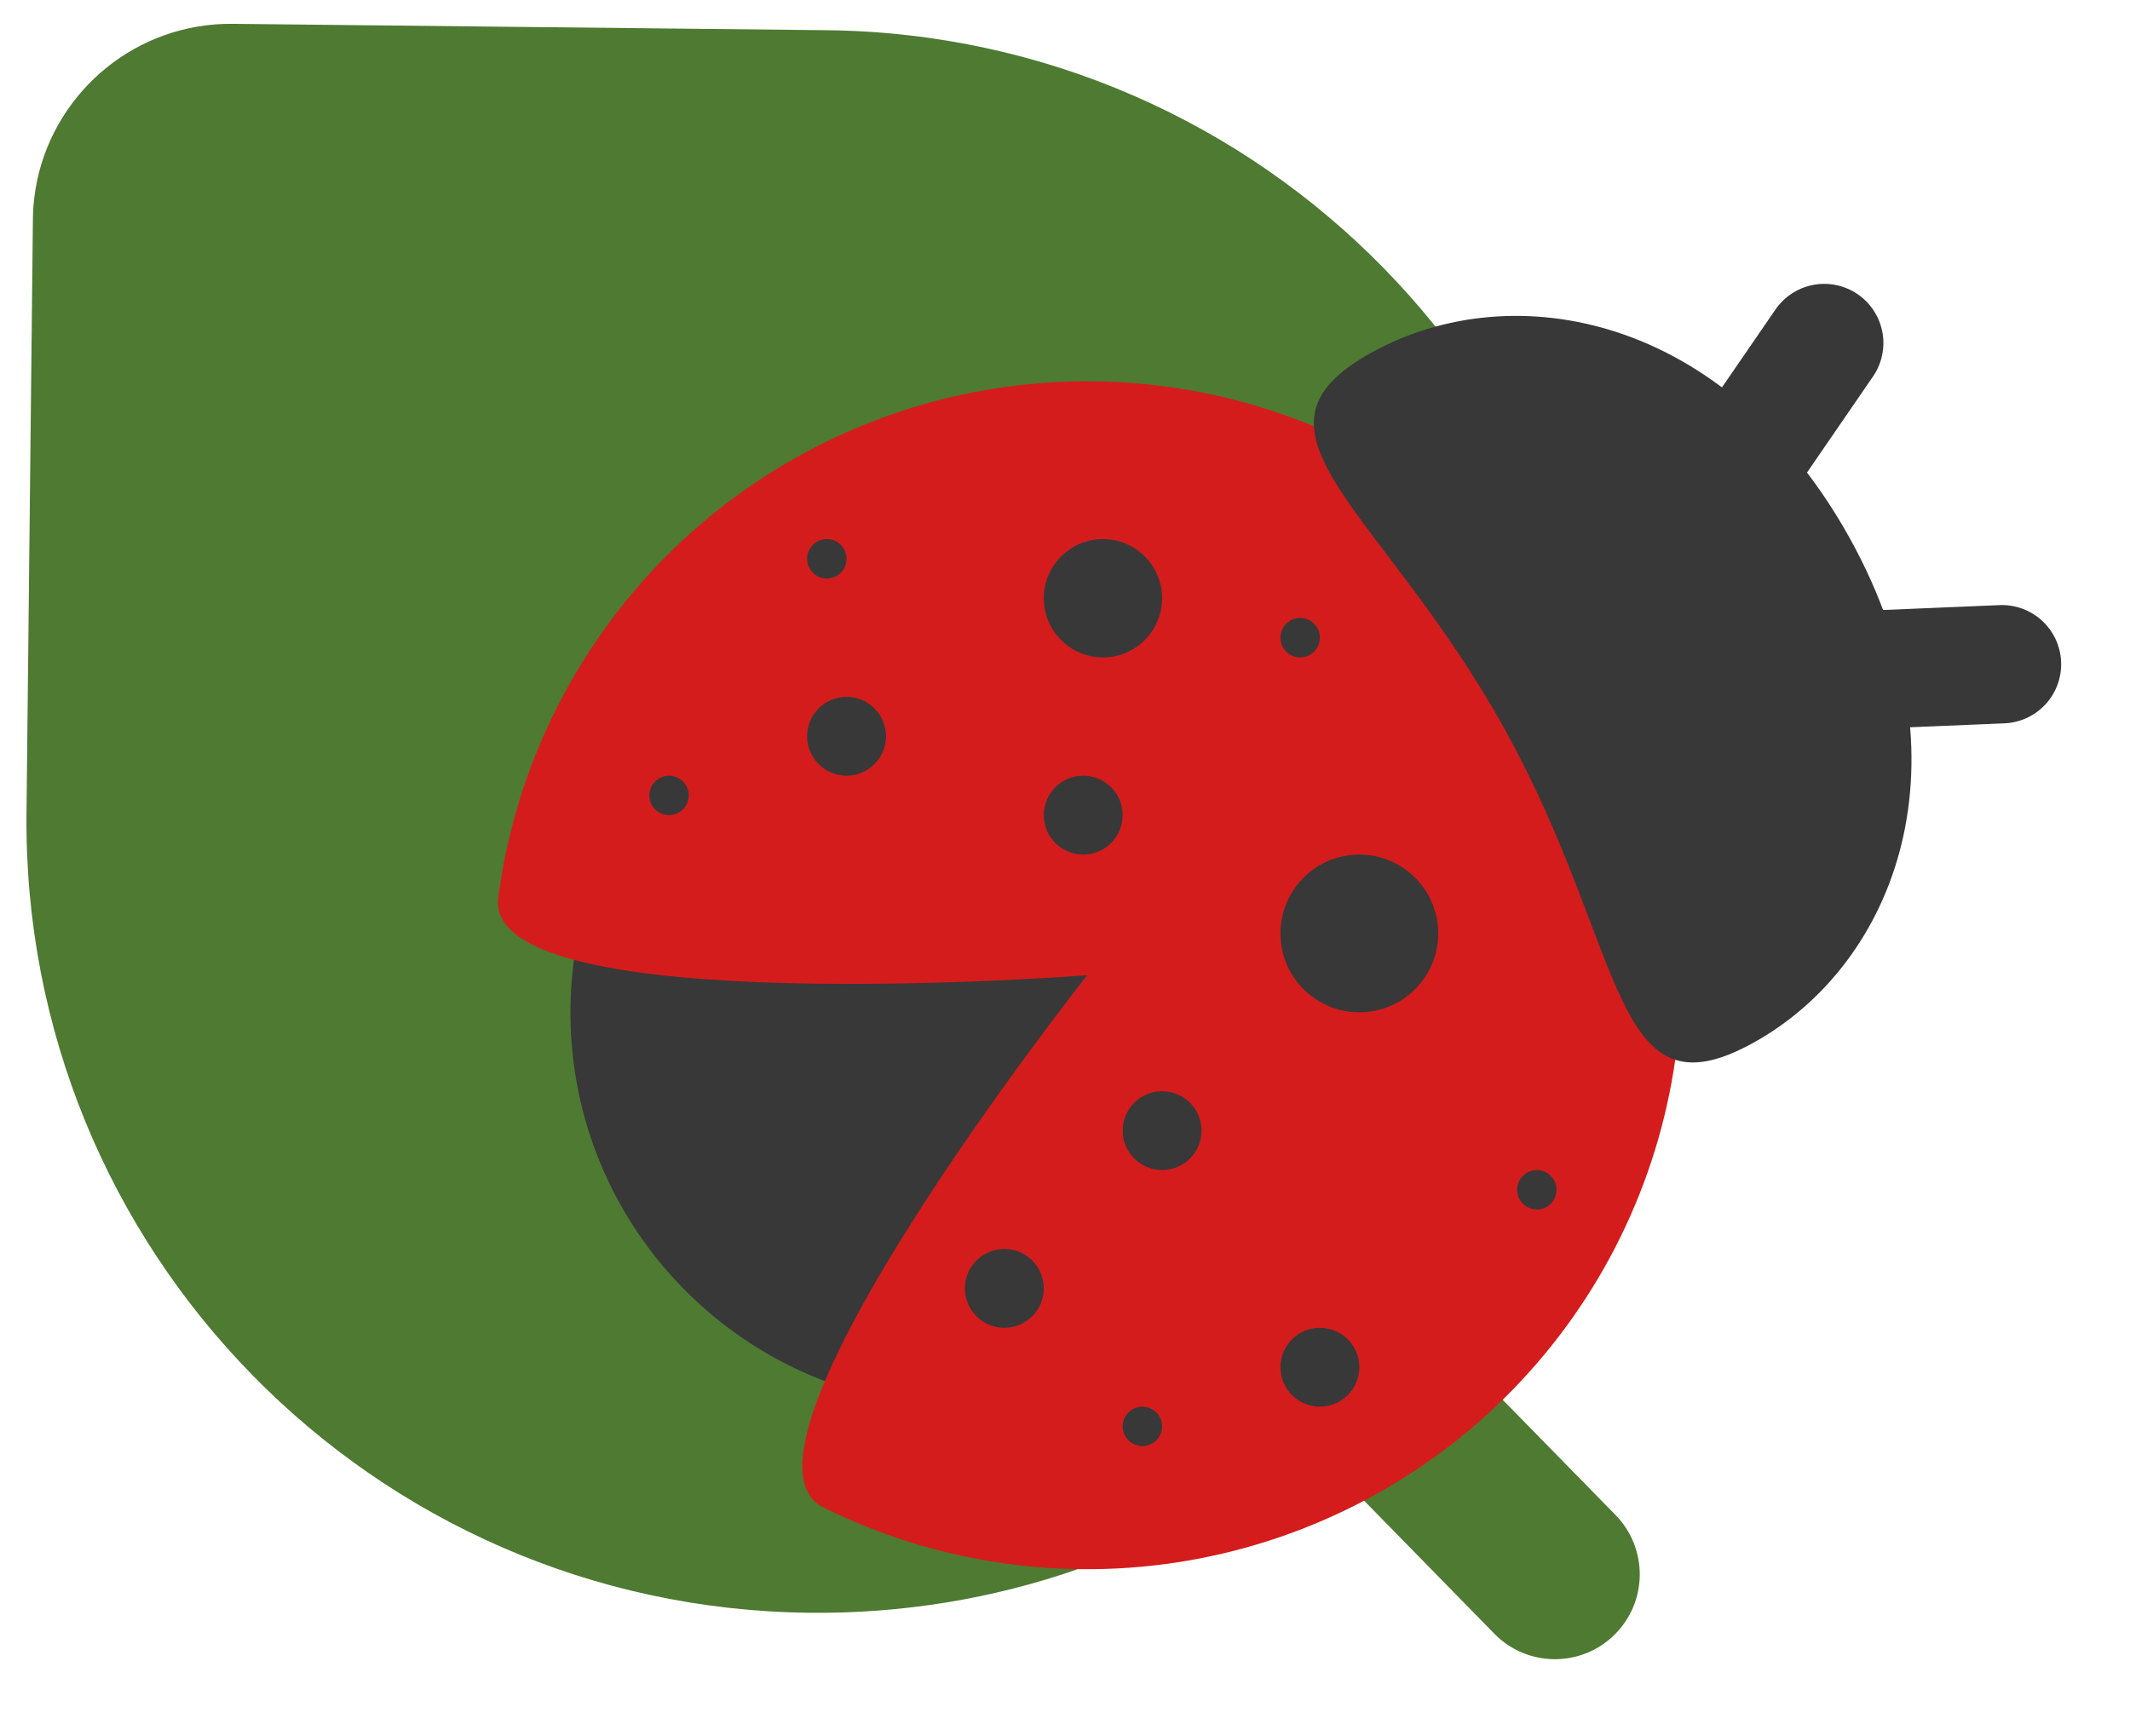
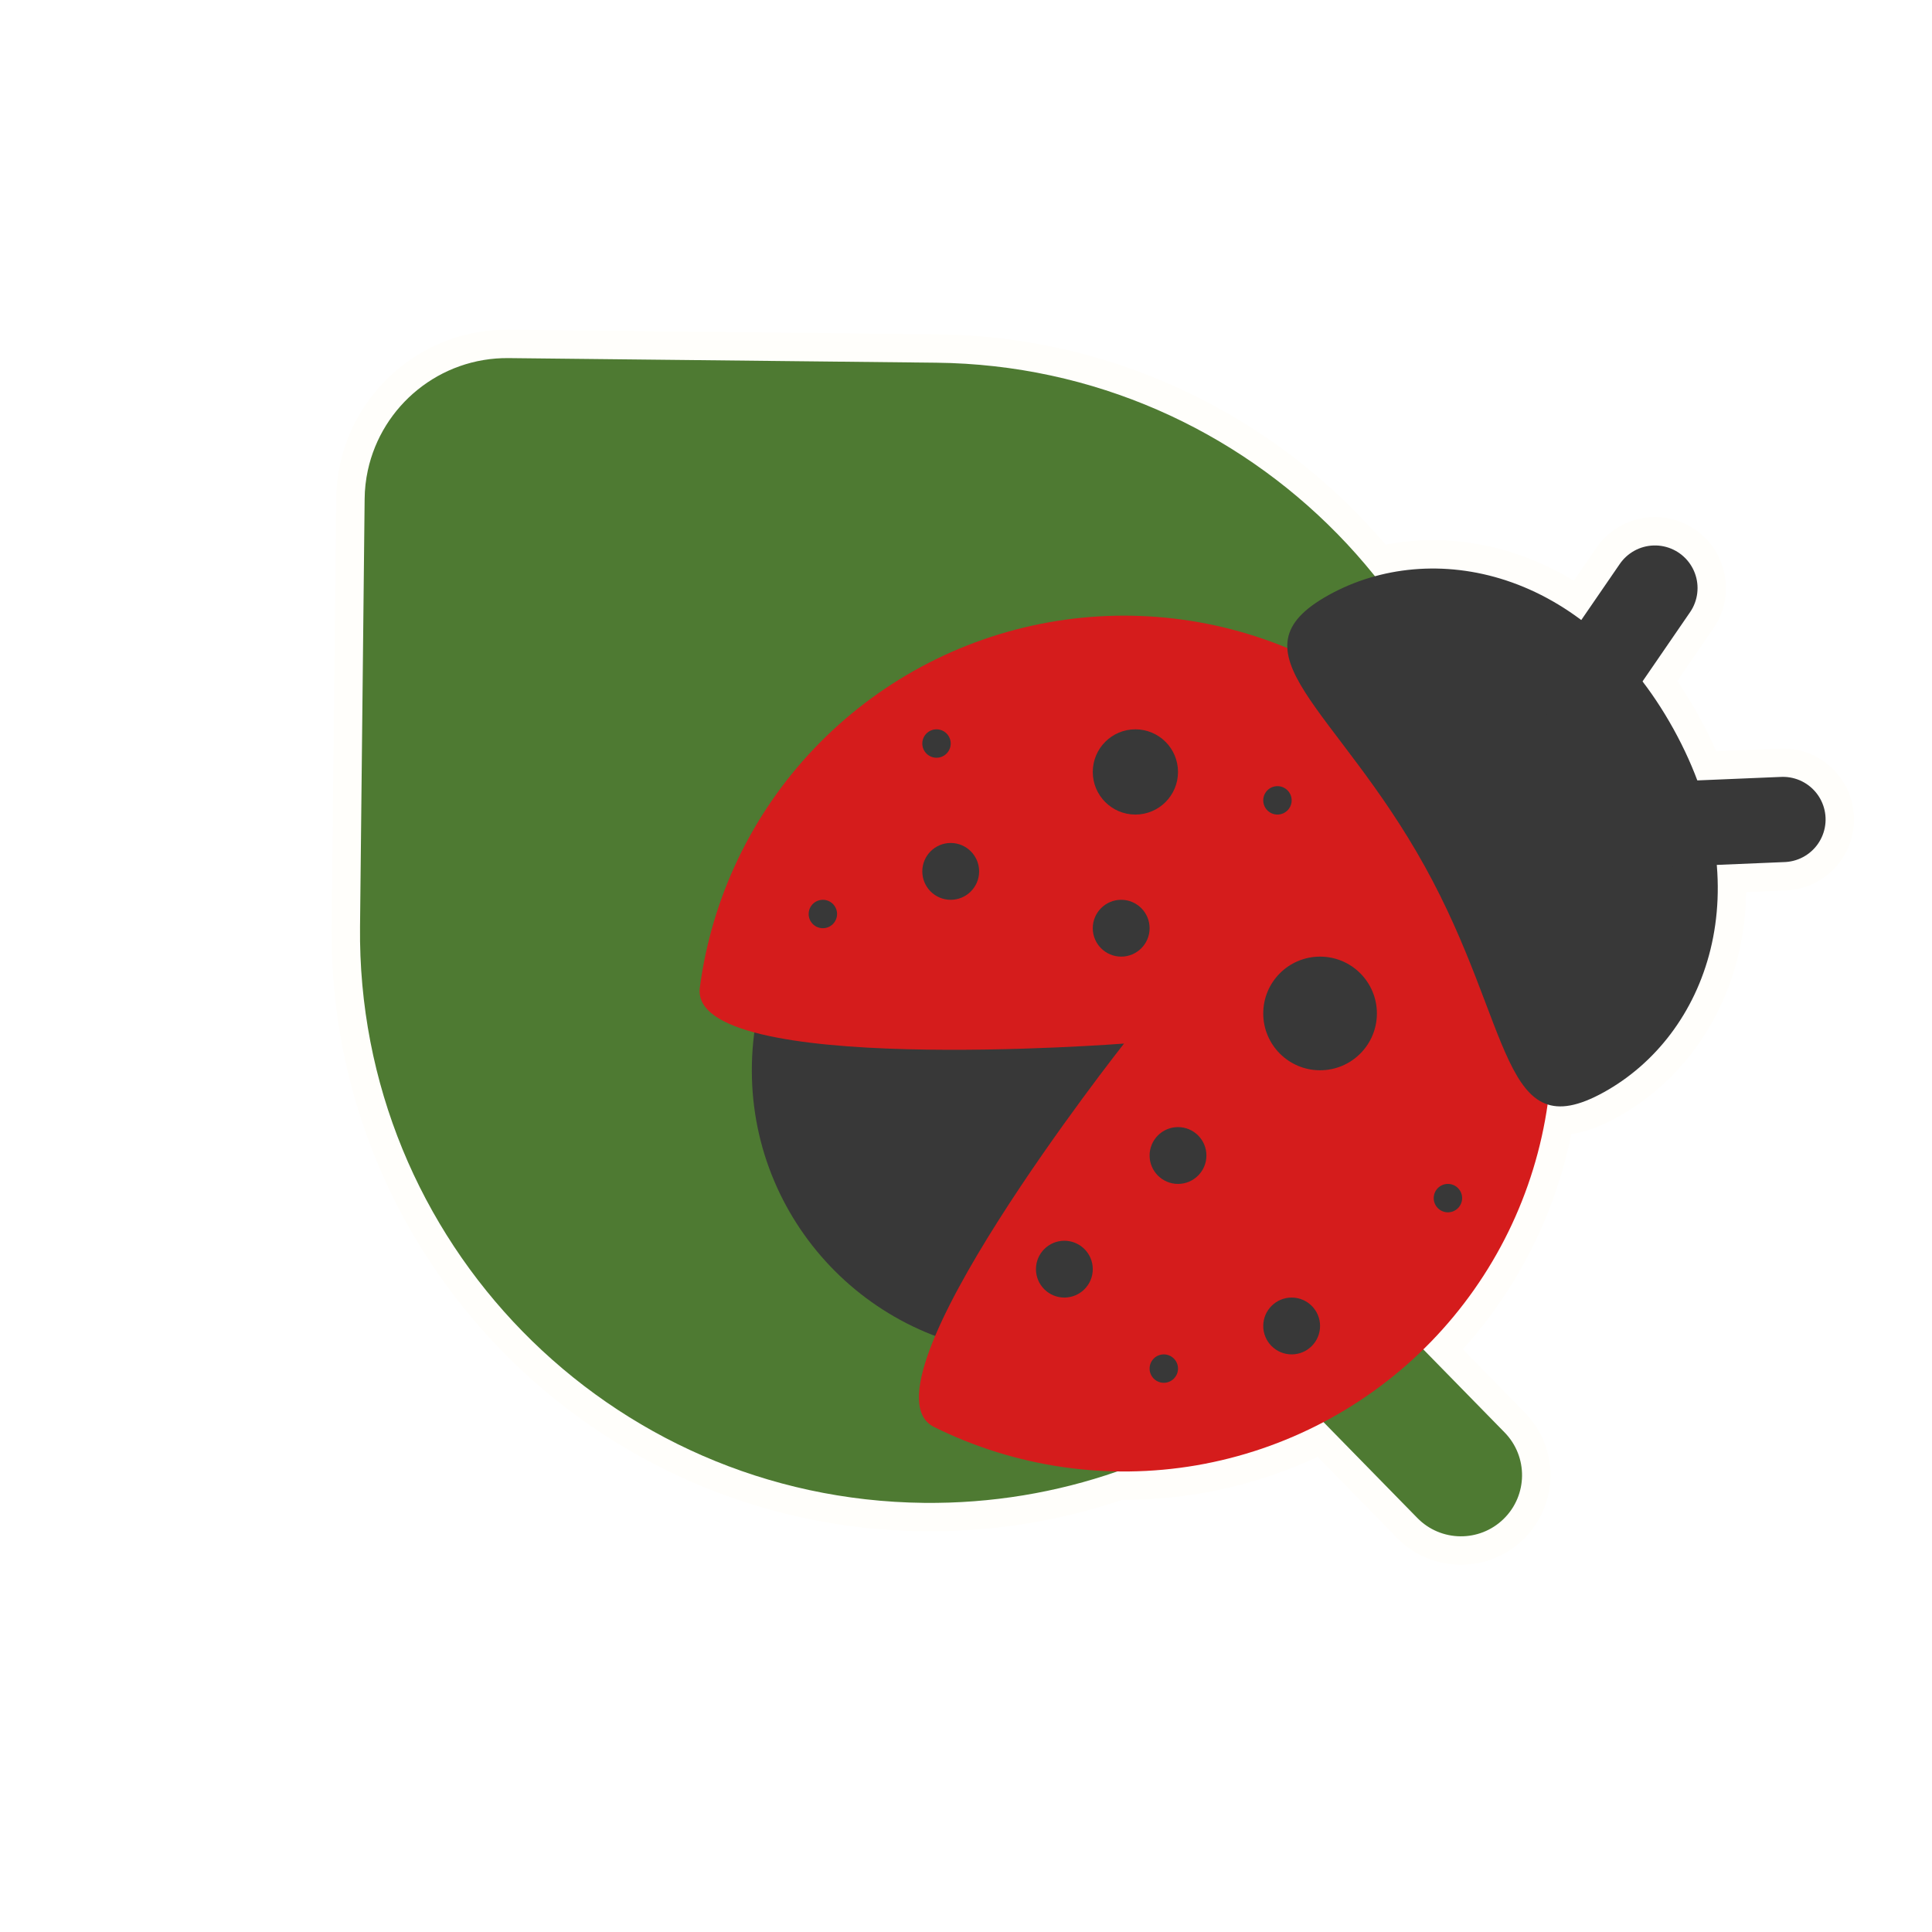
- <svg xmlns="http://www.w3.org/2000/svg" width="27" height="22" viewBox="0 0 27 22" fill="none">
-   <path d="M0.473 2.278C0.72 1.138 1.74 0.289 2.952 0.302L10.476 0.383C16.017 0.443 20.46 4.983 20.4 10.524C20.397 10.822 20.381 11.116 20.352 11.407C20.281 12.135 20.132 12.839 19.914 13.512C19.521 14.723 18.905 15.833 18.114 16.793L20.479 19.209C20.894 19.634 20.887 20.314 20.462 20.73C20.038 21.145 19.357 21.138 18.942 20.713L16.577 18.297C14.841 19.666 12.643 20.474 10.26 20.448C4.719 20.388 0.276 15.848 0.336 10.307L0.417 2.784C0.417 2.784 0.417 2.784 0.417 2.784C0.418 2.61 0.438 2.441 0.473 2.278ZM9.433 9.46C9.008 9.875 9.001 10.556 9.416 10.98L15.062 16.749C15.64 16.32 16.157 15.813 16.599 15.245L10.953 9.476C10.538 9.052 9.857 9.044 9.433 9.46Z" fill="#4E7A32" />
-   <circle cx="12.231" cy="12.835" r="5" fill="#383838" />
-   <path d="M6.316 11.379C6.525 9.798 7.23 8.324 8.331 7.169C9.431 6.015 10.87 5.24 12.439 4.955C14.008 4.671 15.627 4.892 17.063 5.587C18.498 6.282 19.676 7.415 20.427 8.823C21.177 10.23 21.461 11.839 21.238 13.419C21.015 14.998 20.296 16.465 19.185 17.61C18.074 18.754 16.628 19.516 15.057 19.787C13.485 20.057 11.868 19.821 10.438 19.113C9.009 18.405 13.781 12.365 13.781 12.365C13.781 12.365 6.107 12.96 6.316 11.379Z" fill="#D51C1C" />
-   <mask id="mask0_86_399" style="mask-type:alpha" maskUnits="userSpaceOnUse" x="6" y="4" width="16" height="16">
-     <path d="M6.316 11.379C6.525 9.798 7.23 8.324 8.331 7.169C9.431 6.015 10.87 5.24 12.439 4.955C14.008 4.671 15.627 4.892 17.063 5.587C18.498 6.282 19.676 7.415 20.427 8.823C21.177 10.23 21.461 11.839 21.238 13.419C21.015 14.998 20.296 16.465 19.185 17.61C18.074 18.754 16.628 19.516 15.057 19.787C13.485 20.057 11.868 19.821 10.438 19.113C9.009 18.405 13.781 12.365 13.781 12.365C13.781 12.365 6.107 12.96 6.316 11.379Z" fill="#D51C1C" />
+ <svg xmlns="http://www.w3.org/2000/svg" width="34" height="34" viewBox="0 0 34 34" fill="none">
+   <path fill-rule="evenodd" clip-rule="evenodd" d="M6.473 8.278C6.72 7.138 7.74 6.289 8.952 6.302L16.476 6.383C19.604 6.417 22.382 7.878 24.198 10.141C25.338 9.829 26.669 10.042 27.828 10.912L28.505 9.925C28.74 9.583 29.207 9.497 29.548 9.731C29.89 9.966 29.976 10.432 29.742 10.774L28.906 11.992C29.099 12.244 29.281 12.523 29.45 12.828C29.619 13.134 29.759 13.436 29.87 13.734L31.346 13.672C31.76 13.655 32.109 13.976 32.127 14.39C32.144 14.804 31.823 15.153 31.409 15.171L30.213 15.221C30.365 17.026 29.504 18.513 28.226 19.221C27.8 19.457 27.486 19.518 27.235 19.437C27.009 21.009 26.291 22.47 25.185 23.61C25.14 23.656 25.094 23.702 25.048 23.747L26.479 25.209C26.894 25.634 26.887 26.314 26.462 26.73C26.038 27.145 25.357 27.138 24.942 26.713L23.292 25.027C22.595 25.394 21.842 25.652 21.057 25.787C20.595 25.866 20.129 25.902 19.665 25.894C18.599 26.265 17.453 26.461 16.26 26.448C10.719 26.388 6.276 21.848 6.336 16.307L6.417 8.784C6.418 8.61 6.438 8.441 6.473 8.278Z" fill="#383838" />
+   <path d="M8.952 6.302L8.947 6.802L8.947 6.802L8.952 6.302ZM6.473 8.278L5.984 8.172L5.984 8.173L6.473 8.278ZM16.476 6.383L16.482 5.883L16.482 5.883L16.476 6.383ZM24.198 10.141L23.808 10.454L24.013 10.71L24.329 10.623L24.198 10.141ZM27.828 10.912L27.528 11.312L27.945 11.624L28.24 11.195L27.828 10.912ZM28.505 9.925L28.093 9.642L28.093 9.642L28.505 9.925ZM29.548 9.731L29.265 10.143L29.265 10.143L29.548 9.731ZM29.742 10.774L29.33 10.491L29.33 10.491L29.742 10.774ZM28.906 11.992L28.494 11.709L28.289 12.007L28.509 12.295L28.906 11.992ZM29.45 12.828L29.888 12.586L29.888 12.586L29.45 12.828ZM29.87 13.734L29.402 13.91L29.529 14.249L29.891 14.234L29.87 13.734ZM31.346 13.672L31.325 13.173L31.325 13.173L31.346 13.672ZM31.409 15.171L31.43 15.67L31.43 15.67L31.409 15.171ZM30.213 15.221L30.192 14.721L29.671 14.743L29.715 15.263L30.213 15.221ZM28.226 19.221L27.984 18.783L27.984 18.783L28.226 19.221ZM27.235 19.437L27.389 18.961L26.825 18.778L26.74 19.366L27.235 19.437ZM25.185 23.61L25.544 23.958L25.544 23.958L25.185 23.61ZM25.048 23.747L24.698 23.39L24.341 23.74L24.691 24.097L25.048 23.747ZM26.479 25.209L26.836 24.86L26.836 24.86L26.479 25.209ZM26.462 26.73L26.812 27.087L26.812 27.087L26.462 26.73ZM24.942 26.713L24.584 27.063L24.584 27.063L24.942 26.713ZM23.292 25.027L23.649 24.677L23.388 24.411L23.058 24.585L23.292 25.027ZM21.057 25.787L20.972 25.294L20.972 25.294L21.057 25.787ZM19.665 25.894L19.672 25.394L19.584 25.393L19.5 25.422L19.665 25.894ZM16.26 26.448L16.255 26.948L16.255 26.948L16.26 26.448ZM6.336 16.307L6.836 16.313L6.836 16.313L6.336 16.307ZM6.417 8.784L6.917 8.789L6.917 8.789L6.417 8.784ZM8.958 5.802C7.503 5.786 6.28 6.805 5.984 8.172L6.962 8.384C7.159 7.471 7.977 6.791 8.947 6.802L8.958 5.802ZM16.482 5.883L8.958 5.802L8.947 6.802L16.471 6.883L16.482 5.883ZM24.587 9.828C22.682 7.453 19.765 5.918 16.482 5.883L16.471 6.883C19.442 6.915 22.081 8.303 23.808 10.454L24.587 9.828ZM28.128 10.512C26.85 9.553 25.36 9.305 24.066 9.659L24.329 10.623C25.316 10.354 26.488 10.531 27.528 11.312L28.128 10.512ZM28.093 9.642L27.416 10.629L28.24 11.195L28.918 10.208L28.093 9.642ZM29.831 9.319C29.262 8.928 28.484 9.073 28.093 9.642L28.918 10.208C28.996 10.094 29.151 10.065 29.265 10.143L29.831 9.319ZM30.154 11.057C30.545 10.488 30.4 9.71 29.831 9.319L29.265 10.143C29.379 10.222 29.408 10.377 29.33 10.491L30.154 11.057ZM29.318 12.275L30.154 11.057L29.33 10.491L28.494 11.709L29.318 12.275ZM29.888 12.586C29.707 12.26 29.512 11.961 29.303 11.688L28.509 12.295C28.686 12.528 28.855 12.786 29.013 13.07L29.888 12.586ZM30.338 13.558C30.218 13.237 30.068 12.912 29.888 12.586L29.013 13.07C29.17 13.355 29.299 13.636 29.402 13.91L30.338 13.558ZM31.325 13.173L29.849 13.234L29.891 14.234L31.367 14.172L31.325 13.173ZM32.626 14.369C32.597 13.68 32.015 13.144 31.325 13.173L31.367 14.172C31.505 14.166 31.621 14.273 31.627 14.411L32.626 14.369ZM31.43 15.67C32.119 15.642 32.655 15.059 32.626 14.369L31.627 14.411C31.633 14.549 31.526 14.665 31.388 14.671L31.43 15.67ZM30.234 15.72L31.43 15.67L31.388 14.671L30.192 14.721L30.234 15.72ZM28.468 19.658C29.927 18.851 30.879 17.17 30.711 15.179L29.715 15.263C29.851 16.881 29.081 18.176 27.984 18.783L28.468 19.658ZM27.081 19.912C27.531 20.058 28.002 19.916 28.468 19.658L27.984 18.783C27.598 18.997 27.441 18.978 27.389 18.961L27.081 19.912ZM25.544 23.958C26.724 22.742 27.489 21.184 27.73 19.508L26.74 19.366C26.529 20.833 25.859 22.197 24.826 23.262L25.544 23.958ZM25.398 24.105C25.447 24.056 25.495 24.008 25.544 23.958L24.826 23.262C24.784 23.305 24.741 23.348 24.698 23.39L25.398 24.105ZM26.836 24.86L25.405 23.398L24.691 24.097L26.121 25.559L26.836 24.86ZM26.812 27.087C27.434 26.478 27.444 25.481 26.836 24.86L26.121 25.559C26.343 25.786 26.34 26.15 26.113 26.372L26.812 27.087ZM24.584 27.063C25.193 27.685 26.19 27.695 26.812 27.087L26.113 26.372C25.886 26.595 25.521 26.591 25.299 26.364L24.584 27.063ZM22.934 25.377L24.584 27.063L25.299 26.364L23.649 24.677L22.934 25.377ZM21.141 26.279C21.979 26.135 22.782 25.861 23.525 25.47L23.058 24.585C22.409 24.927 21.705 25.168 20.972 25.294L21.141 26.279ZM19.657 26.394C20.152 26.402 20.648 26.364 21.141 26.279L20.972 25.294C20.541 25.368 20.105 25.401 19.672 25.394L19.657 26.394ZM16.255 26.948C17.506 26.961 18.71 26.756 19.829 26.367L19.5 25.422C18.489 25.774 17.4 25.96 16.265 25.948L16.255 26.948ZM5.836 16.302C5.773 22.119 10.438 26.885 16.255 26.948L16.265 25.948C11.001 25.891 6.779 21.577 6.836 16.313L5.836 16.302ZM5.917 8.778L5.836 16.302L6.836 16.313L6.917 8.789L5.917 8.778ZM5.984 8.173C5.942 8.368 5.919 8.571 5.917 8.778L6.917 8.789C6.918 8.649 6.934 8.514 6.962 8.384L5.984 8.173Z" fill="#FFFEFB" />
+   <path d="M6.473 8.278C6.72 7.138 7.74 6.289 8.952 6.302L16.476 6.383C22.017 6.443 26.46 10.983 26.4 16.523C26.397 16.822 26.381 17.116 26.352 17.407C26.281 18.135 26.132 18.839 25.914 19.512C25.521 20.724 24.905 21.833 24.114 22.793L26.479 25.209C26.894 25.634 26.887 26.314 26.462 26.73C26.038 27.145 25.357 27.138 24.942 26.713L22.577 24.297C20.841 25.666 18.643 26.474 16.26 26.448C10.719 26.388 6.276 21.848 6.336 16.307L6.417 8.784C6.417 8.784 6.417 8.784 6.417 8.784C6.418 8.61 6.438 8.441 6.473 8.278ZM15.432 15.46C15.008 15.875 15.001 16.556 15.416 16.98L21.062 22.749C21.64 22.32 22.157 21.814 22.599 21.245L16.953 15.476C16.538 15.052 15.857 15.044 15.432 15.46Z" fill="#4E7A32" />
+   <circle cx="18.231" cy="18.835" r="5" fill="#383838" />
+   <path d="M12.316 17.379C12.525 15.798 13.23 14.324 14.331 13.169C15.431 12.015 16.87 11.24 18.439 10.955C20.008 10.671 21.628 10.892 23.063 11.587C24.498 12.282 25.676 13.415 26.427 14.823C27.177 16.23 27.461 17.839 27.238 19.419C27.015 20.998 26.296 22.465 25.185 23.61C24.074 24.754 22.628 25.516 21.057 25.787C19.485 26.057 17.868 25.821 16.439 25.113C15.009 24.405 19.781 18.365 19.781 18.365C19.781 18.365 12.107 18.96 12.316 17.379Z" fill="#D51C1C" />
+   <mask id="mask0_105_377" style="mask-type:alpha" maskUnits="userSpaceOnUse" x="12" y="10" width="16" height="16">
+     <path d="M12.316 17.379C12.525 15.798 13.23 14.324 14.331 13.169C15.431 12.015 16.87 11.24 18.439 10.955C20.008 10.671 21.628 10.892 23.063 11.587C24.498 12.282 25.676 13.415 26.427 14.823C27.177 16.23 27.461 17.839 27.238 19.419C27.015 20.998 26.296 22.465 25.185 23.61C24.074 24.754 22.628 25.516 21.057 25.787C19.485 26.057 17.868 25.821 16.439 25.113C15.009 24.405 19.781 18.365 19.781 18.365C19.781 18.365 12.107 18.96 12.316 17.379Z" fill="#D51C1C" />
  </mask>
-   <g mask="url(#mask0_86_399)">
-     <circle cx="8.481" cy="10.085" r="0.25" fill="#383838" />
-     <circle cx="10.481" cy="7.085" r="0.25" fill="#383838" />
-     <circle cx="16.481" cy="8.085" r="0.25" fill="#383838" />
-     <circle cx="19.481" cy="15.085" r="0.25" fill="#383838" />
-     <circle cx="14.481" cy="18.085" r="0.25" fill="#383838" />
-     <circle cx="10.731" cy="9.335" r="0.5" fill="#383838" />
-     <circle cx="13.731" cy="10.335" r="0.5" fill="#383838" />
-     <circle cx="13.981" cy="7.585" r="0.75" fill="#383838" />
-     <circle cx="12.731" cy="16.335" r="0.5" fill="#383838" />
-     <circle cx="16.731" cy="17.335" r="0.5" fill="#383838" />
-     <circle cx="14.731" cy="14.335" r="0.5" fill="#383838" />
-     <circle cx="17.231" cy="11.835" r="1" fill="#383838" />
+   <g mask="url(#mask0_105_377)">
+     <circle cx="14.481" cy="16.085" r="0.25" fill="#383838" />
+     <circle cx="16.481" cy="13.085" r="0.25" fill="#383838" />
+     <circle cx="22.481" cy="14.085" r="0.25" fill="#383838" />
+     <circle cx="25.481" cy="21.085" r="0.25" fill="#383838" />
+     <circle cx="20.481" cy="24.085" r="0.25" fill="#383838" />
+     <circle cx="16.731" cy="15.335" r="0.5" fill="#383838" />
+     <circle cx="19.731" cy="16.335" r="0.5" fill="#383838" />
+     <circle cx="19.981" cy="13.585" r="0.75" fill="#383838" />
+     <circle cx="18.731" cy="22.335" r="0.5" fill="#383838" />
+     <circle cx="22.731" cy="23.335" r="0.5" fill="#383838" />
+     <circle cx="20.731" cy="20.335" r="0.5" fill="#383838" />
+     <circle cx="23.231" cy="17.835" r="1" fill="#383838" />
  </g>
-   <path d="M22.226 13.221C20.414 14.224 20.636 12.068 19.076 9.25C17.516 6.431 15.572 5.474 17.384 4.471C19.195 3.468 21.89 4.01 23.45 6.828C25.01 9.647 24.038 12.218 22.226 13.221Z" fill="#383838" />
-   <line x1="23.124" y1="4.349" x2="21.863" y2="6.185" stroke="#383838" stroke-width="1.5" stroke-linecap="round" />
-   <line x1="0.75" y1="-0.75" x2="2.977" y2="-0.75" transform="matrix(-0.999124 0.0418425 0.0418425 0.999124 26.1581 9.1395)" stroke="#383838" stroke-width="1.5" stroke-linecap="round" />
+   <path d="M28.226 19.221C26.414 20.224 26.636 18.068 25.076 15.25C23.516 12.431 21.572 11.474 23.384 10.471C25.195 9.468 27.89 10.01 29.45 12.828C31.01 15.647 30.038 18.218 28.226 19.221Z" fill="#383838" />
+   <line x1="29.124" y1="10.349" x2="27.863" y2="12.185" stroke="#383838" stroke-width="1.5" stroke-linecap="round" />
+   <line x1="0.75" y1="-0.75" x2="2.977" y2="-0.75" transform="matrix(-0.999124 0.0418425 0.0418425 0.999124 32.1581 15.1395)" stroke="#383838" stroke-width="1.5" stroke-linecap="round" />
</svg>
